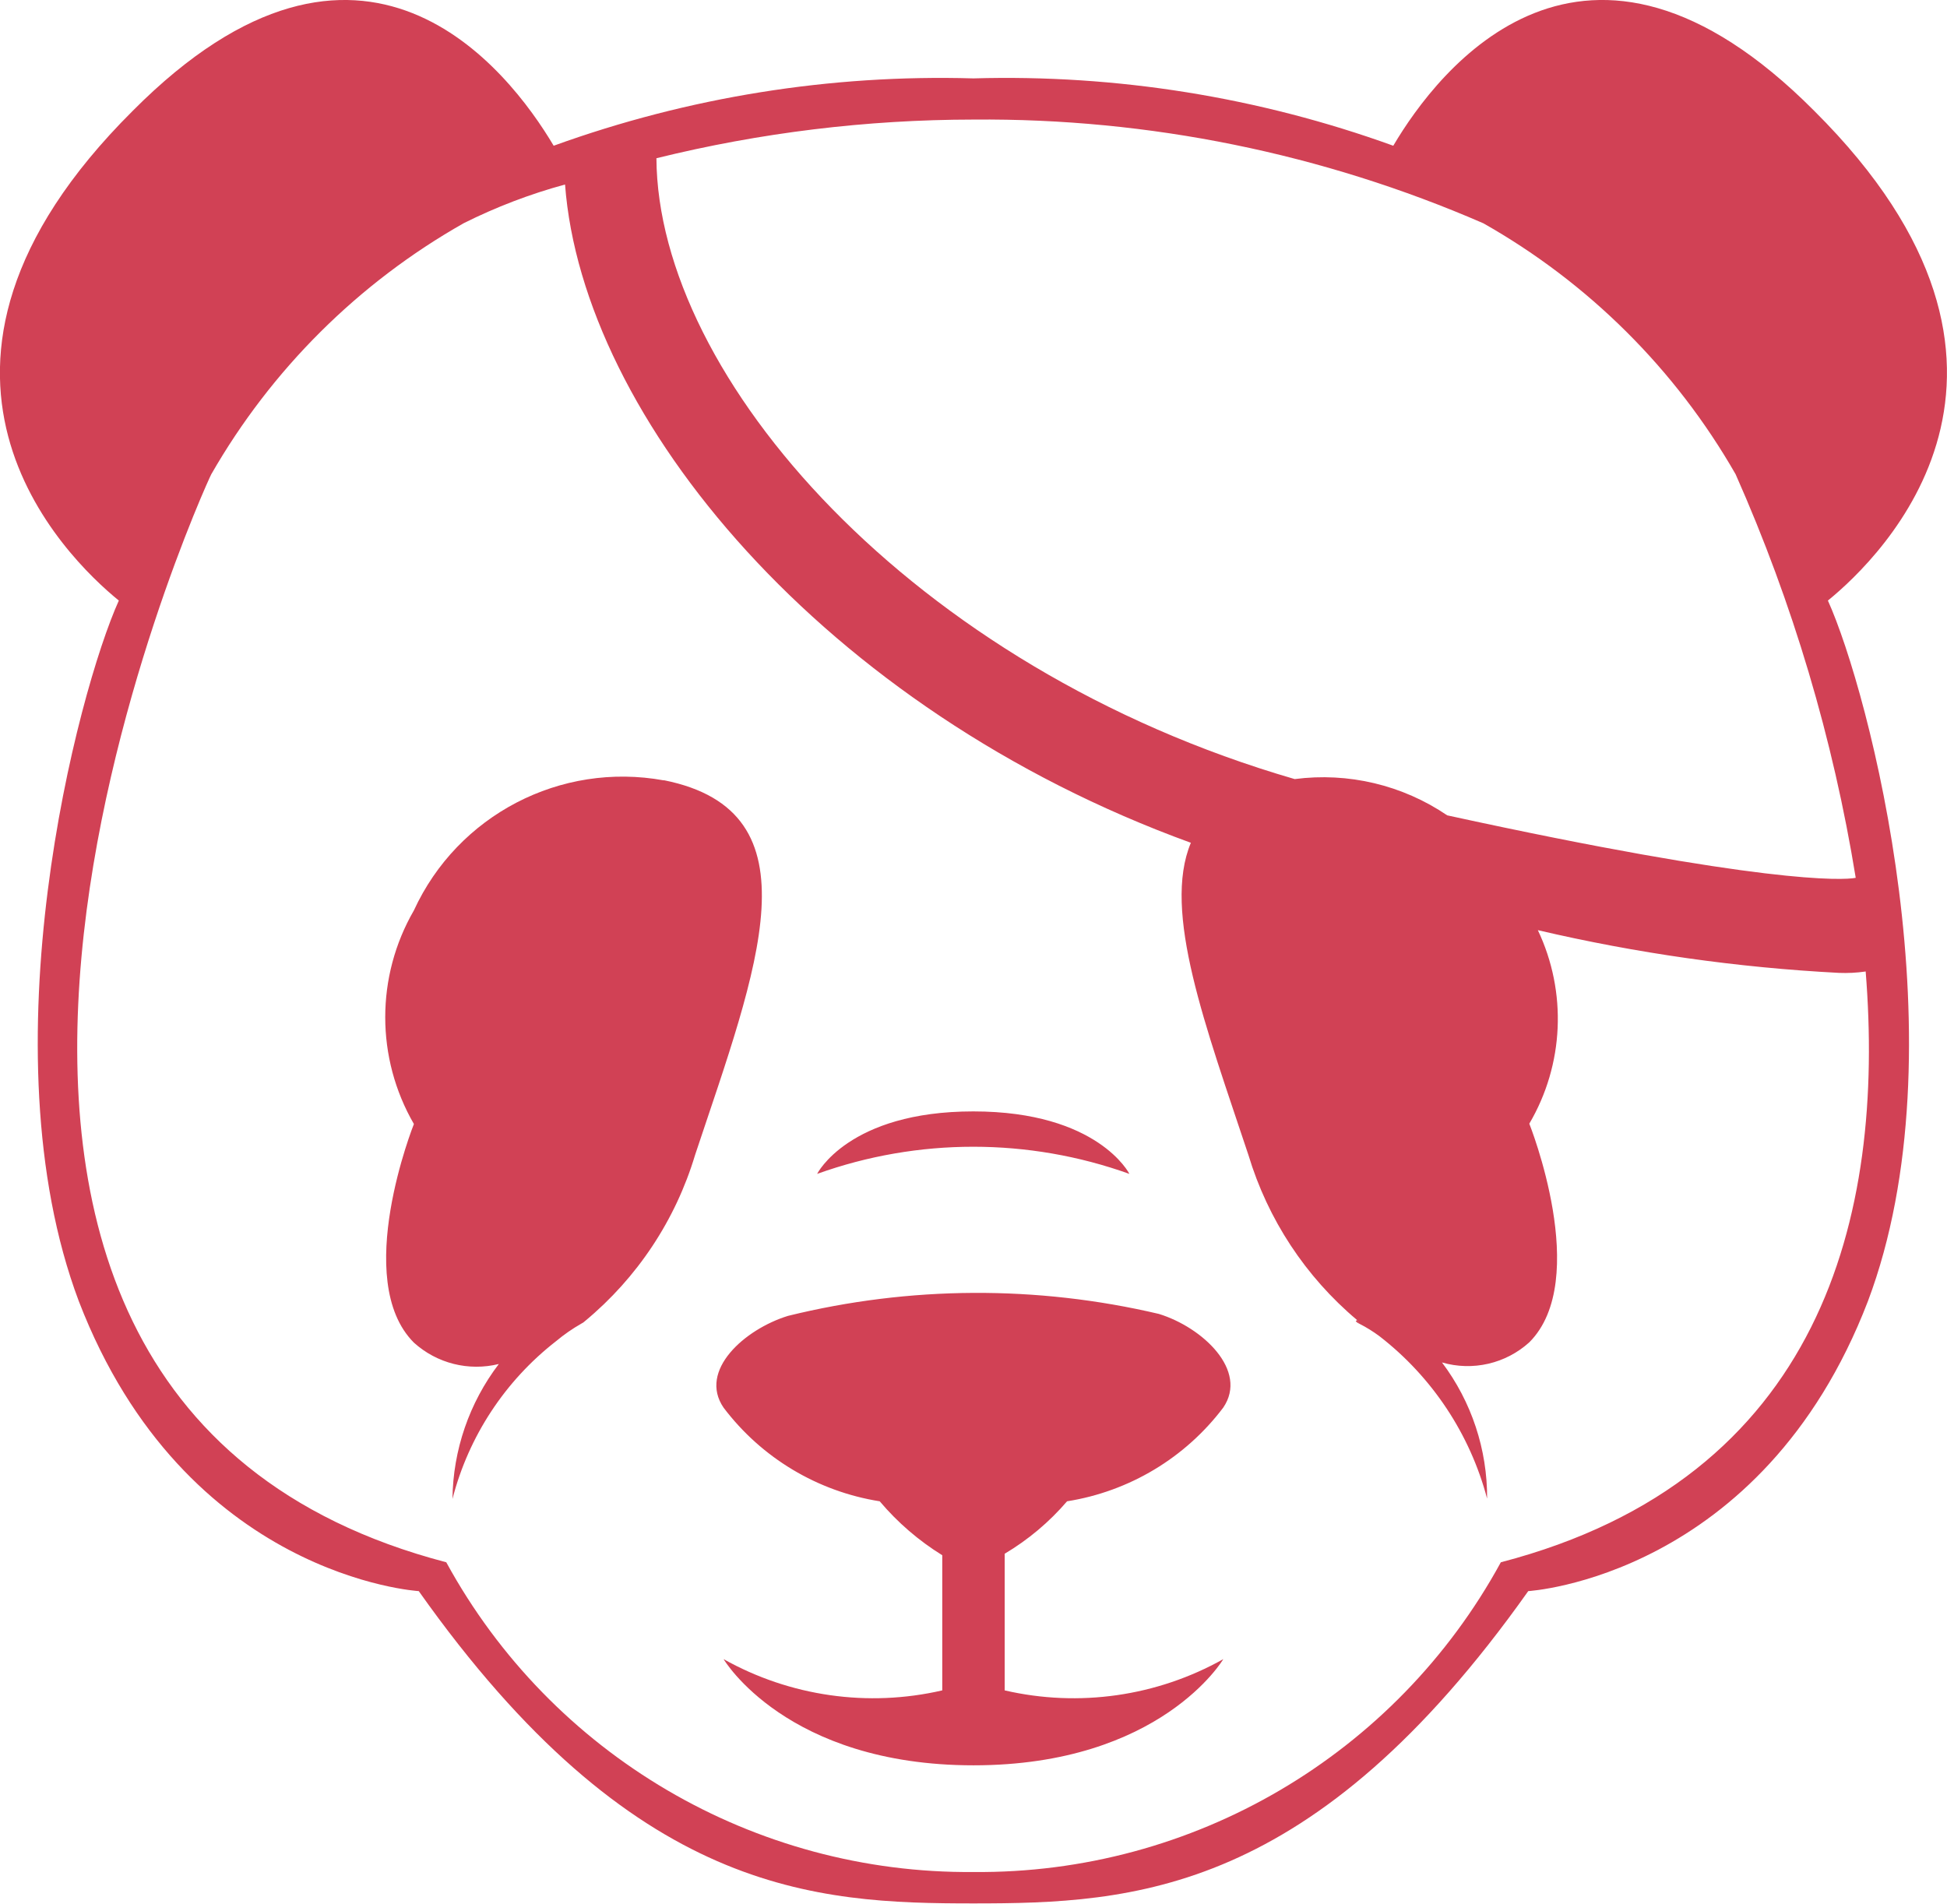
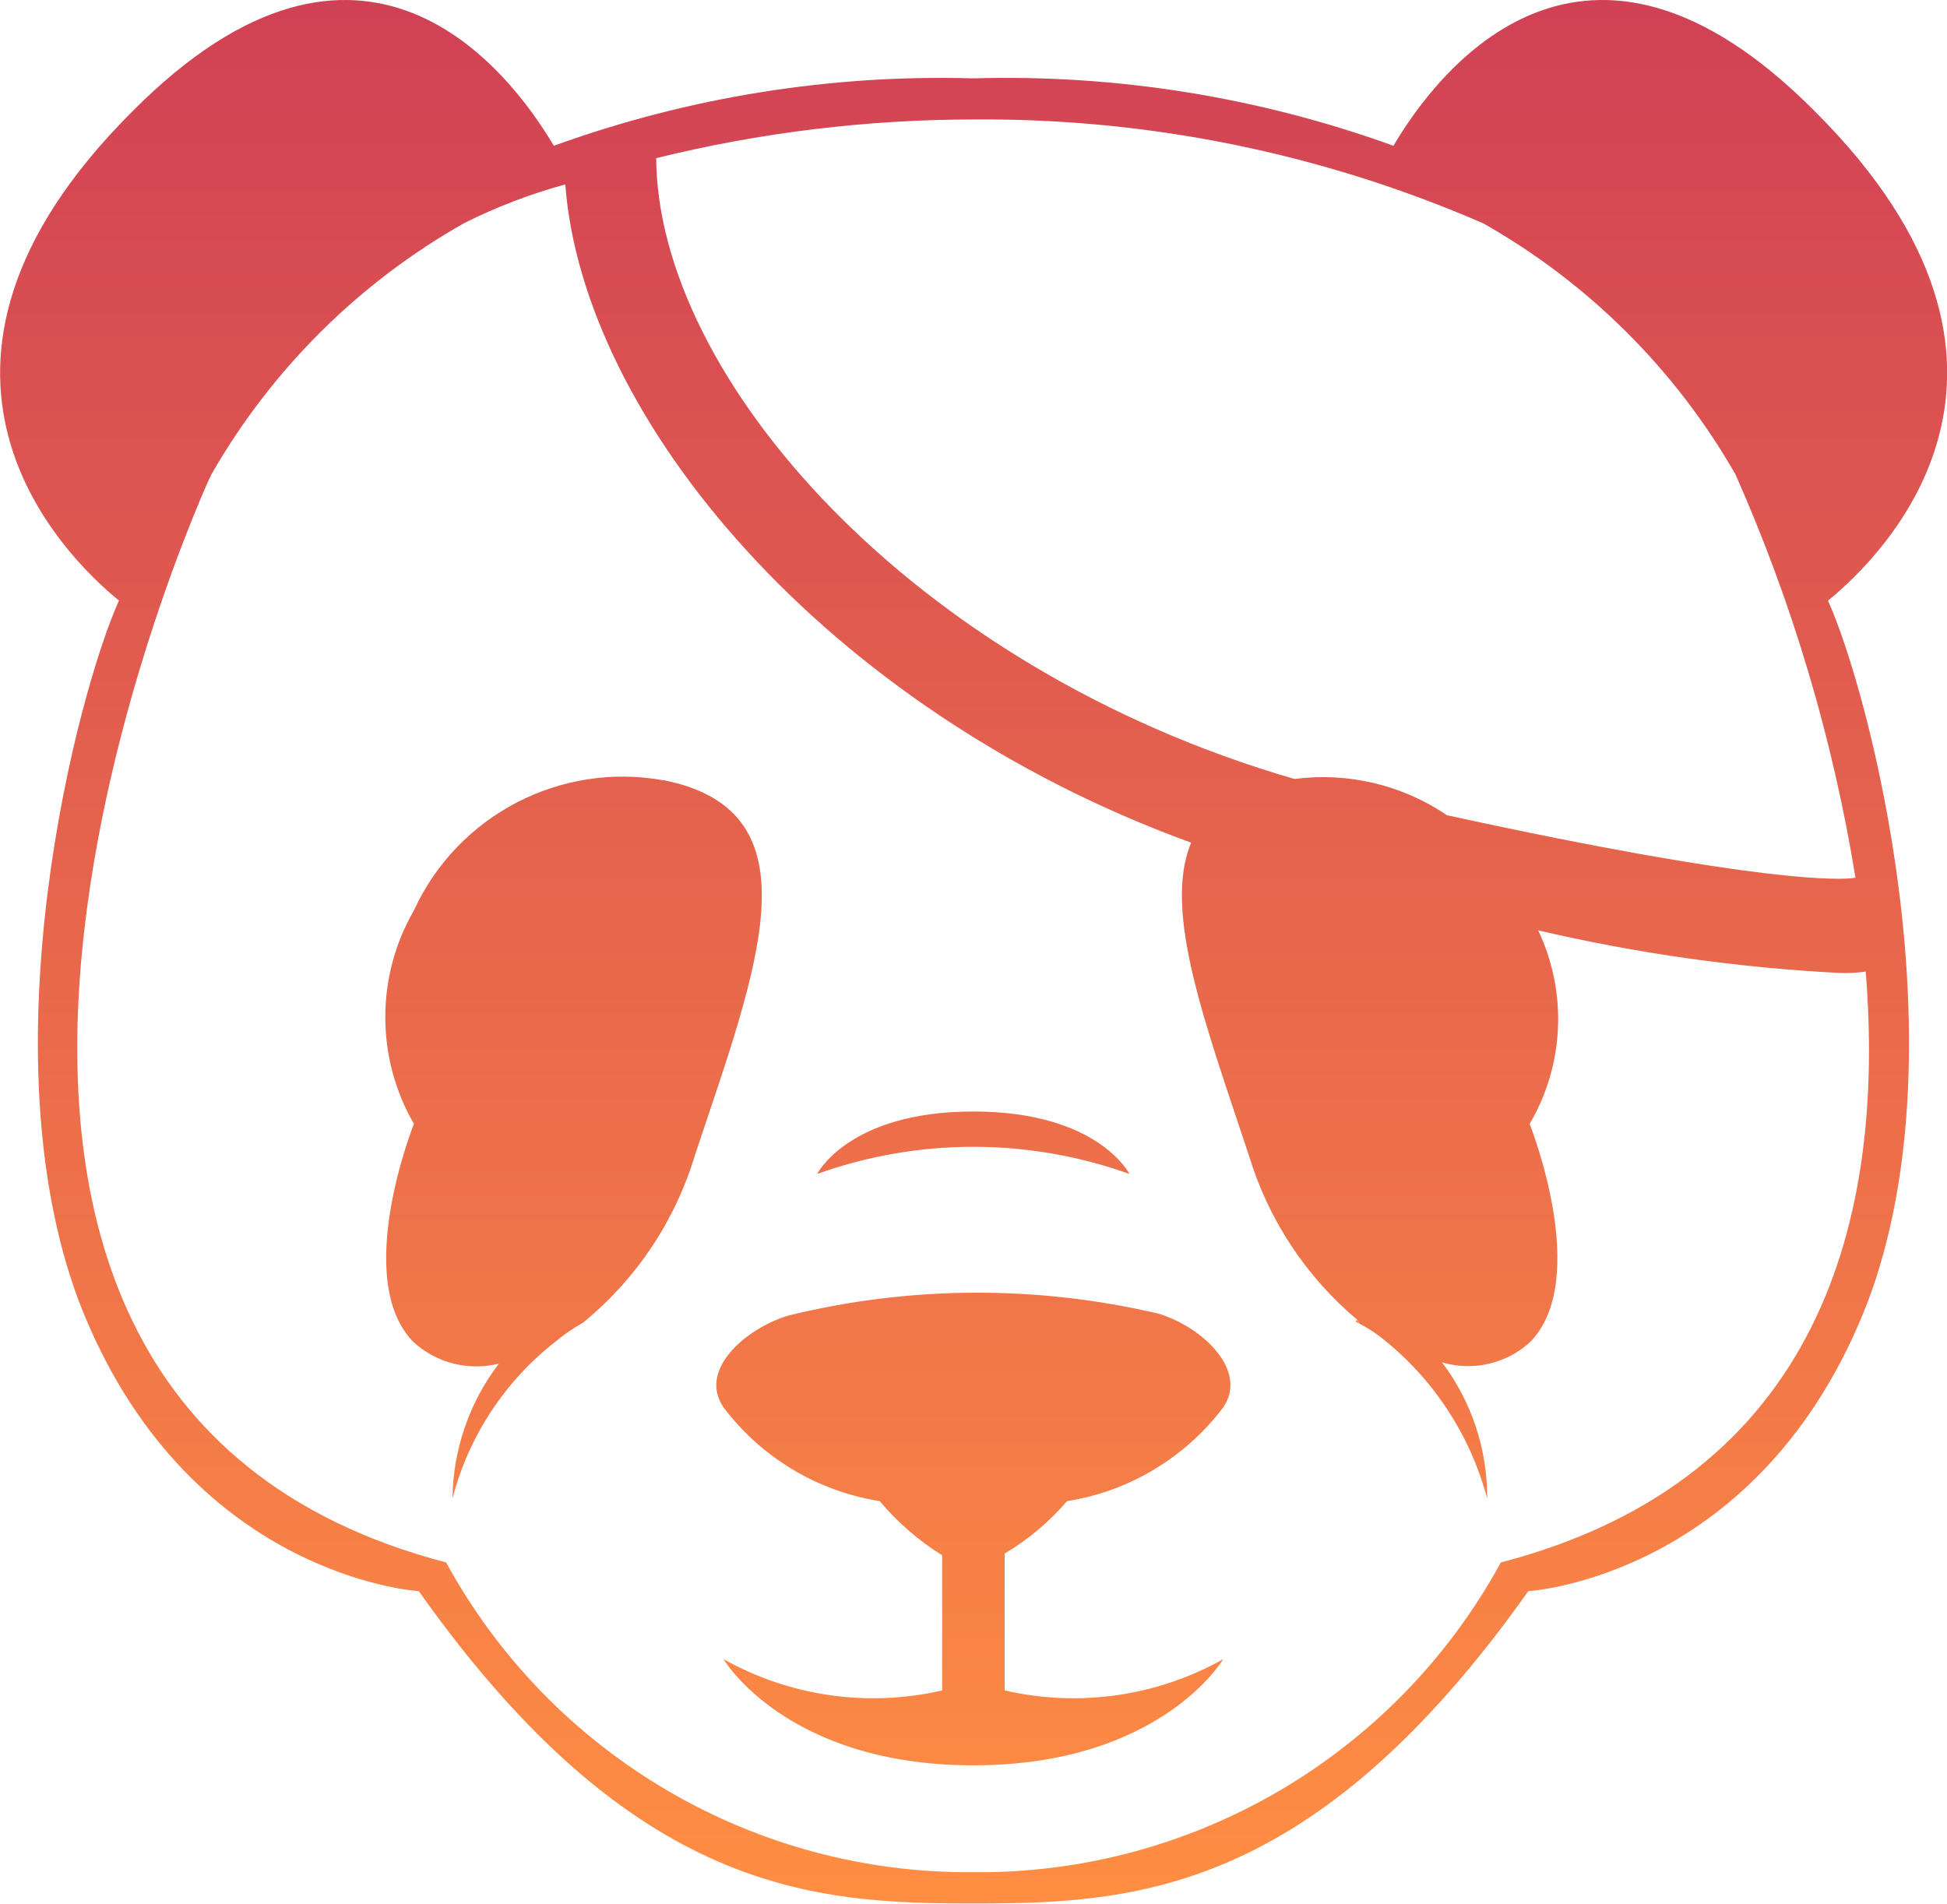
- <svg xmlns="http://www.w3.org/2000/svg" width="36.456" height="35.643" viewBox="0 0 36.456 35.643">
+ <svg xmlns="http://www.w3.org/2000/svg" width="49.094" height="48" viewBox="0 0 49.094 48">
  <defs>
-     <style>.a{fill:#d14155;}</style>
+     <style>.a{fill:url(#a);}</style>
+     <linearGradient id="a" x1="0.5" x2="0.5" y2="1" gradientUnits="objectBoundingBox">
+       <stop offset="0" stop-color="#d14155" />
+       <stop offset="1" stop-color="#ff8e43" />
+     </linearGradient>
  </defs>
-   <g transform="translate(0 -9.887)">
-     <g transform="translate(0 9.887)">
-       <path class="a" d="M18.812,38.978v2.563a5.732,5.732,0,0,0,4.093-.585s-1.17,1.988-4.677,1.988-4.679-1.988-4.679-1.988a5.735,5.735,0,0,0,4.094.585V39.01A4.92,4.92,0,0,1,16.472,38a4.56,4.56,0,0,1-2.924-1.754c-.475-.695.393-1.467,1.206-1.718a14.834,14.834,0,0,1,6.944-.037c.818.251,1.681,1.06,1.206,1.755A4.56,4.56,0,0,1,19.98,38a4.707,4.707,0,0,1-1.168.982M15.3,31.869a8.662,8.662,0,0,1,5.847,0s-.585-1.17-2.923-1.17-2.924,1.17-2.924,1.17M34.226,21.133c.772,1.709,2.527,8.4.749,13.121-1.987,5.172-6.36,5.428-6.36,5.428-4.025,5.684-7.393,5.848-10.389,5.848-2.97,0-6.365-.164-10.385-5.848,0,0-4.373-.256-6.365-5.428-1.777-4.724-.023-11.412.749-13.121-1.005-.818-4.606-4.327.26-9.17,4.3-4.327,7.036-.772,7.882.653a21.281,21.281,0,0,1,7.859-1.261,21.3,21.3,0,0,1,7.862,1.261c.841-1.426,3.577-4.98,7.882-.653,4.866,4.843,1.261,8.352.256,9.17m.7,6.947a2.694,2.694,0,0,1-.493.025,32.092,32.092,0,0,1-5.638-.8,3.874,3.874,0,0,1-.16,3.624s1.17,2.924,0,4.094A1.721,1.721,0,0,1,27,35.4a4.2,4.2,0,0,1,.845,2.55,5.689,5.689,0,0,0-2.015-3.041,2.644,2.644,0,0,0-.375-.233c-.023-.023-.023-.048-.046-.071a6.476,6.476,0,0,1-2.033-3.089c-.8-2.408-1.617-4.559-1.078-5.847-6.88-2.5-11.389-7.955-11.718-12.327a10.234,10.234,0,0,0-1.9.726,12.614,12.614,0,0,0-4.724,4.7c-.091.162-7.859,17.169,4.4,20.374a11.138,11.138,0,0,0,9.874,5.8,11.13,11.13,0,0,0,9.872-5.8c6.013-1.567,7.2-6.481,6.831-11.065m-2.435-9.309a12.581,12.581,0,0,0-4.724-4.7,23.448,23.448,0,0,0-9.543-1.942,24.871,24.871,0,0,0-5.94.724c.023,4.094,4.77,9.542,11.951,11.626a4.132,4.132,0,0,1,2.856.679c5.894,1.286,7.415,1.218,7.649,1.17a30.834,30.834,0,0,0-2.248-7.555M12.429,24.5A4.3,4.3,0,0,0,7.75,26.935a3.994,3.994,0,0,0,0,4s-1.17,2.924,0,4.094a1.745,1.745,0,0,0,1.59.4,4.249,4.249,0,0,0-.868,2.527A5.475,5.475,0,0,1,10.414,35a3.221,3.221,0,0,1,.471-.327.251.251,0,0,0,.069-.048,6.444,6.444,0,0,0,2.061-3.111c1.17-3.508,2.339-6.432-.585-7.017M25.408,34.606l-.023.023a.251.251,0,0,0,.069.048c-.023-.023-.023-.048-.046-.071" transform="translate(0 -9.887)" />
-     </g>
-   </g>
+   <path class="a" d="M25.333,49.063v3.452a7.719,7.719,0,0,0,5.511-.788s-1.575,2.677-6.3,2.677-6.3-2.677-6.3-2.677a7.723,7.723,0,0,0,5.513.788V49.107a6.626,6.626,0,0,1-1.575-1.366,6.141,6.141,0,0,1-3.938-2.363c-.64-.935.529-1.975,1.624-2.313a19.976,19.976,0,0,1,9.351-.049c1.1.338,2.264,1.427,1.624,2.363a6.141,6.141,0,0,1-3.938,2.363,6.339,6.339,0,0,1-1.574,1.323m-4.726-9.574a11.665,11.665,0,0,1,7.874,0s-.787-1.575-3.936-1.575-3.938,1.575-3.938,1.575M46.092,25.032c1.04,2.3,3.4,11.308,1.009,17.67-2.676,6.965-8.565,7.31-8.565,7.31-5.421,7.654-9.955,7.876-13.99,7.876-4,0-8.571-.222-13.986-7.876,0,0-5.888-.345-8.571-7.31C-.4,36.339,1.958,27.333,3,25.032c-1.354-1.1-6.2-5.827.351-12.349,5.8-5.827,9.476-1.04,10.614.88a28.659,28.659,0,0,1,10.583-1.7,28.684,28.684,0,0,1,10.588,1.7c1.132-1.92,4.818-6.707,10.614-.88,6.553,6.522,1.7,11.247.345,12.349m.948,9.356a3.628,3.628,0,0,1-.665.034,43.217,43.217,0,0,1-7.593-1.074,5.216,5.216,0,0,1-.215,4.881s1.575,3.938,0,5.513a2.318,2.318,0,0,1-2.209.5A5.649,5.649,0,0,1,37.5,47.679a7.661,7.661,0,0,0-2.714-4.095,3.561,3.561,0,0,0-.5-.314c-.031-.031-.031-.065-.061-.1a8.721,8.721,0,0,1-2.738-4.159c-1.071-3.243-2.178-6.139-1.452-7.874-9.265-3.372-15.338-10.712-15.781-16.6a13.782,13.782,0,0,0-2.553.978A16.987,16.987,0,0,0,5.33,21.85c-.123.218-10.583,23.121,5.919,27.438a15,15,0,0,0,13.3,7.811,14.988,14.988,0,0,0,13.295-7.811c8.1-2.11,9.7-8.728,9.2-14.9M43.76,21.85A16.943,16.943,0,0,0,37.4,15.519,31.578,31.578,0,0,0,24.546,12.9a33.493,33.493,0,0,0-8,.975c.031,5.513,6.424,12.85,16.094,15.656a5.564,5.564,0,0,1,3.846.914c7.937,1.732,9.986,1.64,10.3,1.575A41.523,41.523,0,0,0,43.76,21.85M16.737,29.566a5.792,5.792,0,0,0-6.3,3.279,5.379,5.379,0,0,0,0,5.382s-1.575,3.938,0,5.513a2.35,2.35,0,0,0,2.141.535,5.722,5.722,0,0,0-1.169,3.4,7.373,7.373,0,0,1,2.615-3.969,4.338,4.338,0,0,1,.634-.44.338.338,0,0,0,.092-.065,8.678,8.678,0,0,0,2.775-4.19c1.575-4.724,3.15-8.662-.788-9.449M34.216,43.175l-.031.031a.338.338,0,0,0,.092.065c-.031-.031-.031-.065-.061-.1" transform="translate(0 -9.887)" />
</svg>
